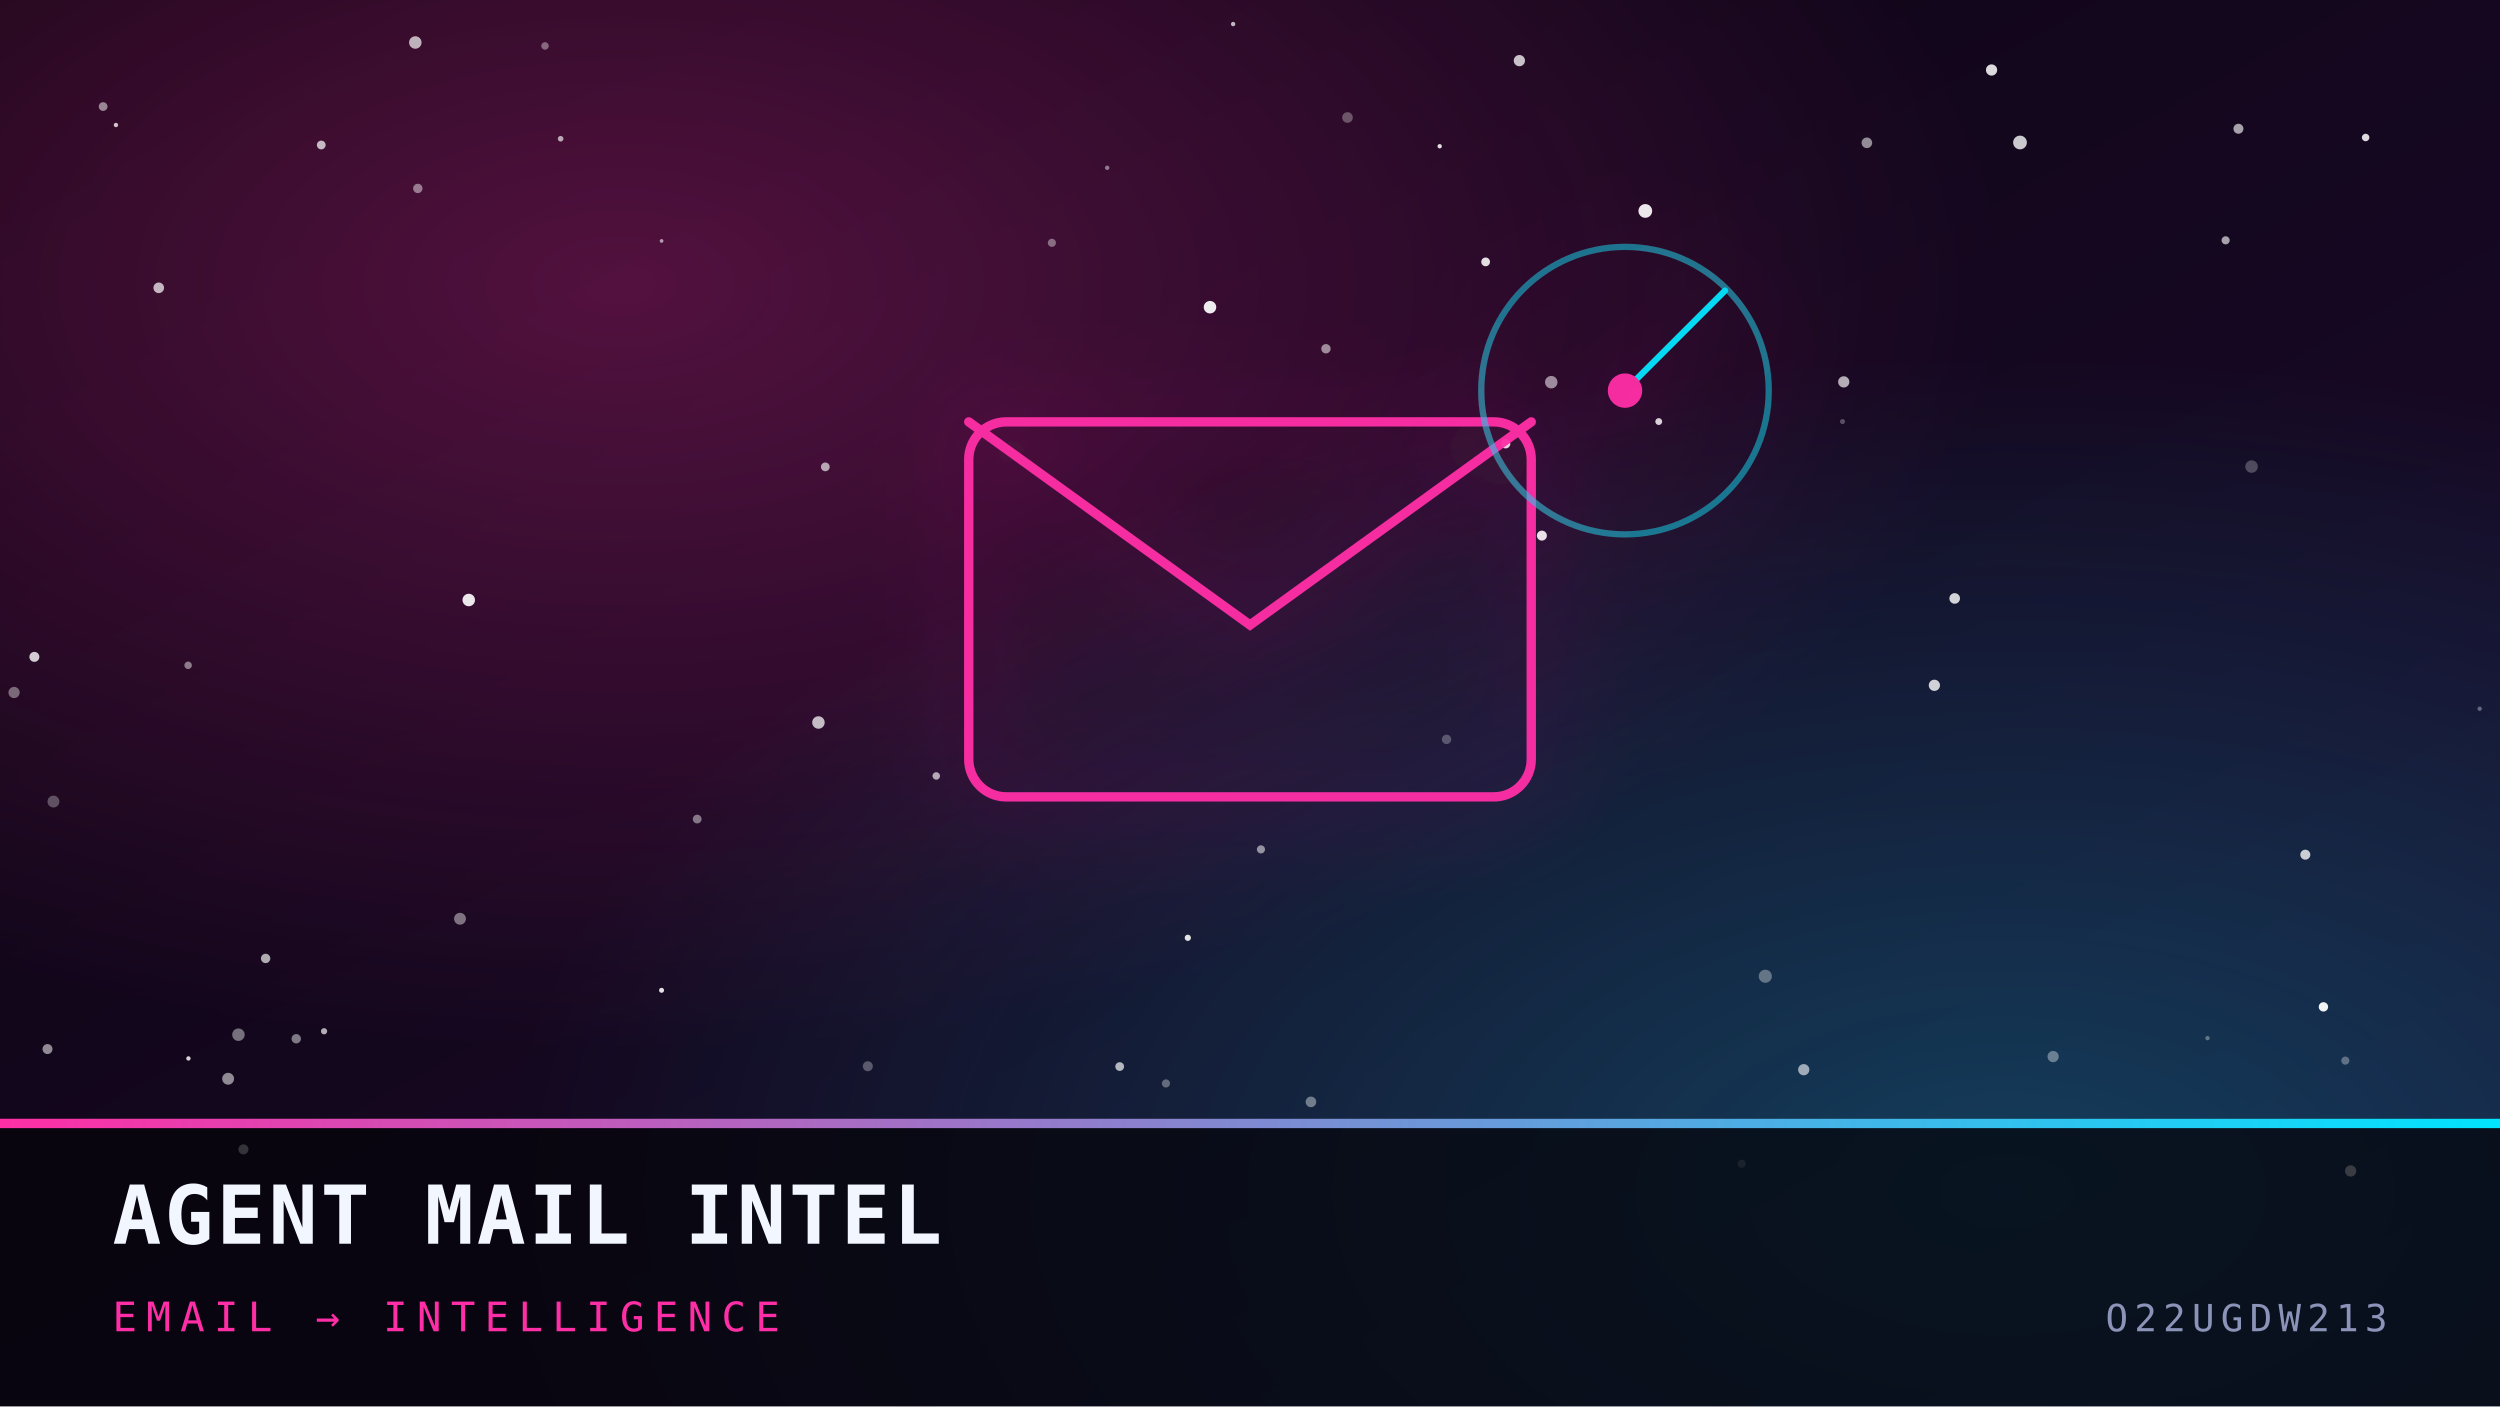
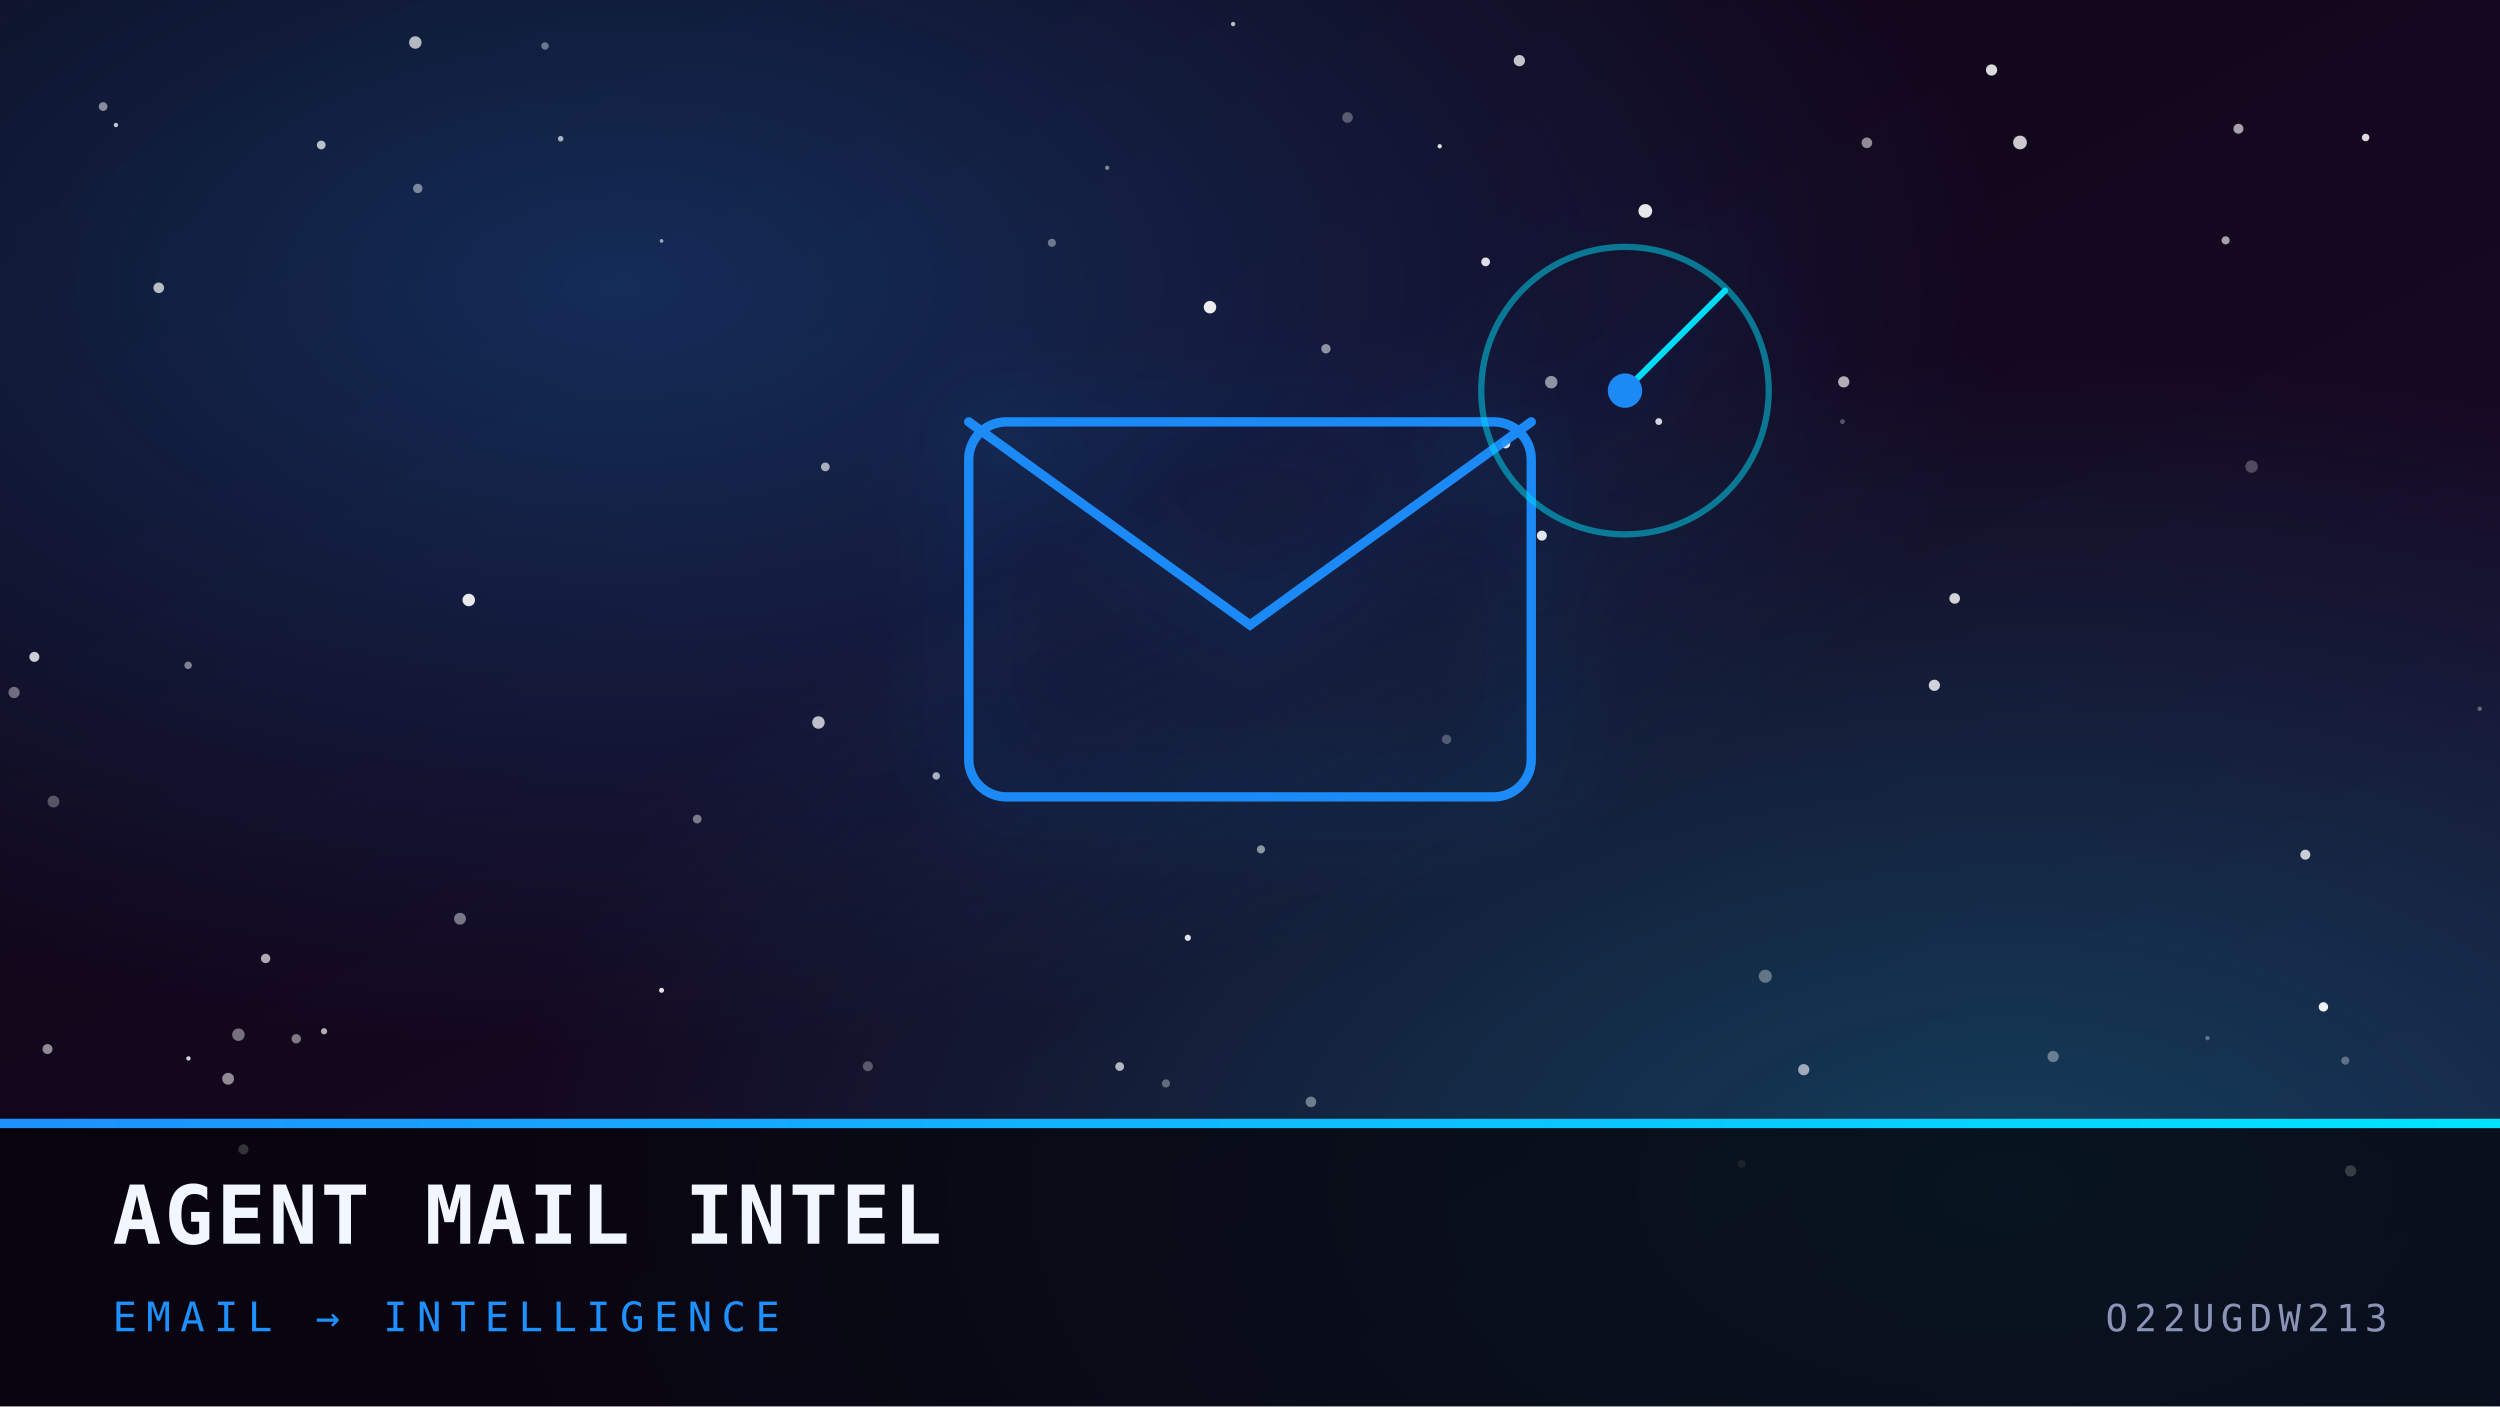
<svg xmlns="http://www.w3.org/2000/svg" viewBox="0 0 800 450" role="img" aria-label="Agent Mail Intel cover art">
  <defs>
    <linearGradient id="bgagentmailintel" x1="0" y1="0" x2="1" y2="1">
      <stop offset="0" stop-color="#0c0410" />
      <stop offset="1" stop-color="#1c0a2e" />
    </linearGradient>
    <radialGradient id="neb1agentmailintel" cx="0.25" cy="0.2" r="0.55">
-       <stop offset="0" stop-color="#ff2ea6" stop-opacity="0.28" />
-       <stop offset="1" stop-color="#ff2ea6" stop-opacity="0" />
+       <stop offset="0" stop-color="#1e90ff" stop-opacity="0.28" />
+       <stop offset="1" stop-color="#1e90ff" stop-opacity="0" />
    </radialGradient>
    <radialGradient id="neb2agentmailintel" cx="0.8" cy="0.85" r="0.6">
      <stop offset="0" stop-color="#00e5ff" stop-opacity="0.24" />
      <stop offset="1" stop-color="#00e5ff" stop-opacity="0" />
    </radialGradient>
    <linearGradient id="baragentmailintel" x1="0" y1="0" x2="1" y2="0">
-       <stop offset="0" stop-color="#ff2ea6" />
+       <stop offset="0" stop-color="#1e90ff" />
      <stop offset="1" stop-color="#00e5ff" />
    </linearGradient>
  </defs>
  <rect width="800" height="450" fill="url(#bgagentmailintel)" />
  <rect width="800" height="450" fill="url(#neb1agentmailintel)" />
  <rect width="800" height="450" fill="url(#neb2agentmailintel)" />
  <circle cx="637.3" cy="22.4" r="1.8" fill="#fff" opacity="0.85" />
  <circle cx="73.0" cy="345.2" r="1.9" fill="#fff" opacity="0.53" />
  <circle cx="299.6" cy="248.3" r="1.2" fill="#fff" opacity="0.65" />
  <circle cx="486.2" cy="19.4" r="1.8" fill="#fff" opacity="0.75" />
  <circle cx="737.7" cy="273.5" r="1.6" fill="#fff" opacity="0.77" />
  <circle cx="150.0" cy="192.0" r="2.0" fill="#fff" opacity="0.90" />
  <circle cx="15.2" cy="335.7" r="1.6" fill="#fff" opacity="0.53" />
  <circle cx="103.7" cy="330.0" r="1.0" fill="#fff" opacity="0.67" />
  <circle cx="60.2" cy="212.9" r="1.2" fill="#fff" opacity="0.46" />
  <circle cx="132.9" cy="13.6" r="2.0" fill="#fff" opacity="0.68" />
  <circle cx="4.5" cy="221.6" r="1.8" fill="#fff" opacity="0.39" />
  <circle cx="743.5" cy="322.2" r="1.5" fill="#fff" opacity="0.94" />
  <circle cx="174.4" cy="14.7" r="1.2" fill="#fff" opacity="0.38" />
  <circle cx="757.0" cy="44.0" r="1.2" fill="#fff" opacity="0.85" />
  <circle cx="33.0" cy="34.1" r="1.4" fill="#fff" opacity="0.50" />
  <circle cx="17.1" cy="256.5" r="1.9" fill="#fff" opacity="0.29" />
  <circle cx="102.8" cy="46.4" r="1.4" fill="#fff" opacity="0.71" />
  <circle cx="211.7" cy="316.9" r="0.8" fill="#fff" opacity="0.88" />
  <circle cx="179.4" cy="44.4" r="0.9" fill="#fff" opacity="0.64" />
  <circle cx="716.3" cy="41.2" r="1.6" fill="#fff" opacity="0.62" />
  <circle cx="380.1" cy="300.1" r="1.0" fill="#fff" opacity="0.88" />
  <circle cx="264.1" cy="149.4" r="1.4" fill="#fff" opacity="0.63" />
  <circle cx="564.9" cy="312.4" r="2.1" fill="#fff" opacity="0.34" />
  <circle cx="147.2" cy="294.0" r="1.9" fill="#fff" opacity="0.43" />
  <circle cx="706.4" cy="332.2" r="0.7" fill="#fff" opacity="0.33" />
  <circle cx="76.3" cy="331.1" r="2.0" fill="#fff" opacity="0.42" />
  <circle cx="712.2" cy="76.9" r="1.3" fill="#fff" opacity="0.62" />
  <circle cx="460.7" cy="46.8" r="0.7" fill="#fff" opacity="0.87" />
  <circle cx="625.5" cy="191.5" r="1.7" fill="#fff" opacity="0.81" />
  <circle cx="50.8" cy="92.1" r="1.7" fill="#fff" opacity="0.70" />
  <circle cx="354.3" cy="53.7" r="0.7" fill="#fff" opacity="0.45" />
  <circle cx="493.4" cy="171.4" r="1.6" fill="#fff" opacity="0.90" />
  <circle cx="387.2" cy="98.3" r="2.0" fill="#fff" opacity="0.92" />
  <circle cx="373.1" cy="346.7" r="1.3" fill="#fff" opacity="0.34" />
  <circle cx="419.5" cy="352.6" r="1.7" fill="#fff" opacity="0.40" />
  <circle cx="77.9" cy="367.8" r="1.6" fill="#fff" opacity="0.67" />
  <circle cx="577.2" cy="342.3" r="1.8" fill="#fff" opacity="0.59" />
  <circle cx="133.7" cy="60.3" r="1.5" fill="#fff" opacity="0.45" />
  <circle cx="720.5" cy="149.3" r="2.0" fill="#fff" opacity="0.25" />
  <circle cx="94.8" cy="332.4" r="1.5" fill="#fff" opacity="0.46" />
  <circle cx="481.8" cy="142.0" r="1.5" fill="#fff" opacity="0.87" />
  <circle cx="403.5" cy="271.8" r="1.3" fill="#fff" opacity="0.53" />
  <circle cx="475.4" cy="83.8" r="1.4" fill="#fff" opacity="0.87" />
  <circle cx="589.6" cy="134.9" r="0.8" fill="#fff" opacity="0.28" />
  <circle cx="336.6" cy="77.7" r="1.3" fill="#fff" opacity="0.39" />
  <circle cx="597.4" cy="45.7" r="1.7" fill="#fff" opacity="0.53" />
  <circle cx="557.3" cy="372.4" r="1.3" fill="#fff" opacity="0.29" />
  <circle cx="358.3" cy="341.3" r="1.4" fill="#fff" opacity="0.68" />
  <circle cx="37.1" cy="40.0" r="0.7" fill="#fff" opacity="0.76" />
  <circle cx="277.7" cy="341.2" r="1.6" fill="#fff" opacity="0.30" />
  <circle cx="793.5" cy="226.8" r="0.7" fill="#fff" opacity="0.34" />
  <circle cx="657.0" cy="338.1" r="1.8" fill="#fff" opacity="0.37" />
  <circle cx="261.9" cy="231.2" r="2.0" fill="#fff" opacity="0.72" />
  <circle cx="424.3" cy="111.6" r="1.5" fill="#fff" opacity="0.53" />
  <circle cx="211.7" cy="77.1" r="0.6" fill="#fff" opacity="0.58" />
  <circle cx="646.4" cy="45.6" r="2.2" fill="#fff" opacity="0.78" />
  <circle cx="590.0" cy="122.2" r="1.8" fill="#fff" opacity="0.67" />
  <circle cx="394.6" cy="7.7" r="0.7" fill="#fff" opacity="0.71" />
  <circle cx="60.3" cy="338.7" r="0.7" fill="#fff" opacity="0.83" />
  <circle cx="462.9" cy="236.6" r="1.5" fill="#fff" opacity="0.27" />
  <circle cx="496.4" cy="122.3" r="2.0" fill="#fff" opacity="0.54" />
  <circle cx="11.0" cy="210.2" r="1.6" fill="#fff" opacity="0.79" />
  <circle cx="750.5" cy="339.4" r="1.3" fill="#fff" opacity="0.32" />
  <circle cx="223.1" cy="262.1" r="1.4" fill="#fff" opacity="0.44" />
  <circle cx="85.0" cy="306.7" r="1.5" fill="#fff" opacity="0.66" />
  <circle cx="530.8" cy="134.9" r="1.1" fill="#fff" opacity="0.83" />
  <circle cx="526.5" cy="67.5" r="2.2" fill="#fff" opacity="0.91" />
  <circle cx="431.2" cy="37.6" r="1.7" fill="#fff" opacity="0.30" />
  <circle cx="619.0" cy="219.3" r="1.8" fill="#fff" opacity="0.80" />
  <circle cx="752.2" cy="374.7" r="1.8" fill="#fff" opacity="0.76" />
-   <g opacity="0.95" style="filter:drop-shadow(0 0 14px #ff2ea666)">
-     <rect x="310" y="135" width="180" height="120" rx="12" stroke="#ff2ea6" stroke-width="3" fill="none" stroke-linecap="round" />
-     <polyline points="310,135 400,200 490,135" stroke="#ff2ea6" stroke-width="3" fill="none" stroke-linecap="round" />
+   <g opacity="0.95" style="filter:drop-shadow(0 0 14px #1e90ff66)">
+     <rect x="310" y="135" width="180" height="120" rx="12" stroke="#1e90ff" stroke-width="3" fill="none" stroke-linecap="round" />
+     <polyline points="310,135 400,200 490,135" stroke="#1e90ff" stroke-width="3" fill="none" stroke-linecap="round" />
    <circle cx="520" cy="125" r="46" stroke="#00e5ff" stroke-width="2" fill="none" stroke-linecap="round" opacity="0.5" />
    <line x1="520" y1="125" x2="552" y2="93" stroke="#00e5ff" stroke-width="2" fill="none" stroke-linecap="round" />
-     <circle cx="520" cy="125" r="5" stroke="#ff2ea6" fill="#ff2ea6" />
+     <circle cx="520" cy="125" r="5" stroke="#1e90ff" fill="#1e90ff" />
  </g>
  <rect y="358" width="800" height="92" fill="#04040a" opacity="0.72" />
  <rect y="358" width="800" height="3" fill="url(#baragentmailintel)" />
  <text x="36" y="398" font-family="'JetBrains Mono',monospace" font-size="26" font-weight="700" fill="#f2f6ff" letter-spacing="1">AGENT MAIL INTEL</text>
-   <text x="36" y="426" font-family="'JetBrains Mono',monospace" font-size="13" fill="#ff2ea6" letter-spacing="3">EMAIL → INTELLIGENCE</text>
+   <text x="36" y="426" font-family="'JetBrains Mono',monospace" font-size="13" fill="#1e90ff" letter-spacing="3">EMAIL → INTELLIGENCE</text>
  <text x="764" y="426" text-anchor="end" font-family="'JetBrains Mono',monospace" font-size="12" fill="#8b93b8" letter-spacing="2">O22UGDW213</text>
</svg>
